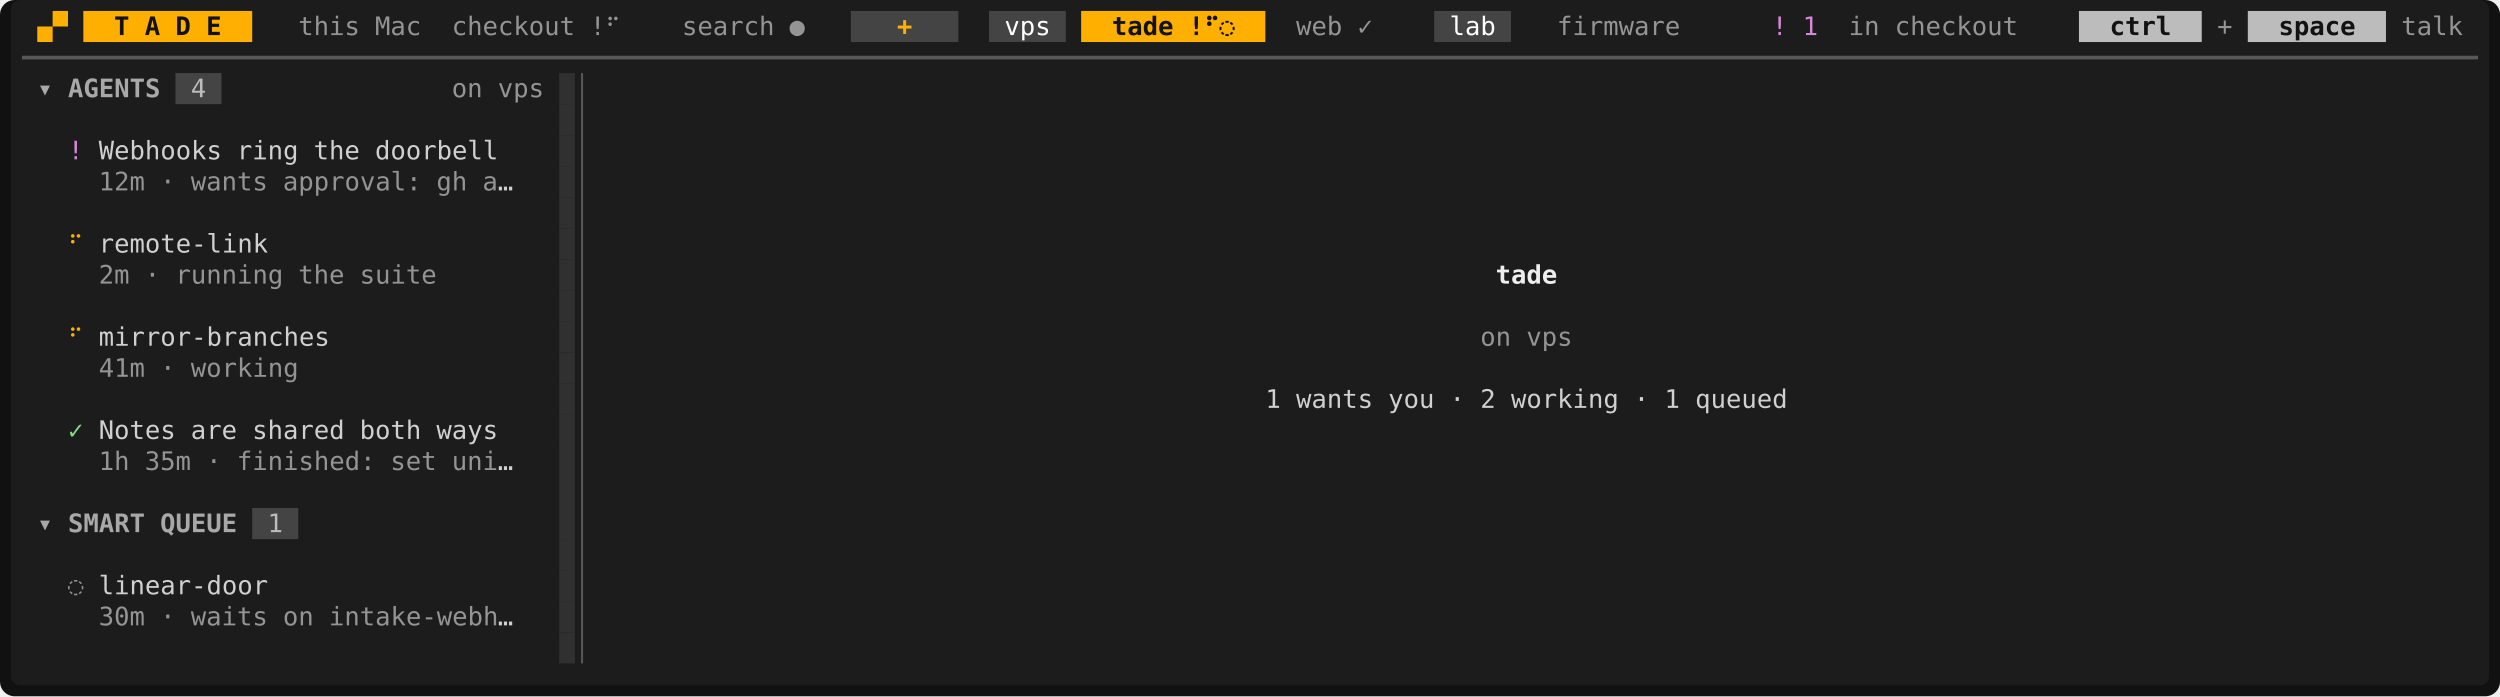
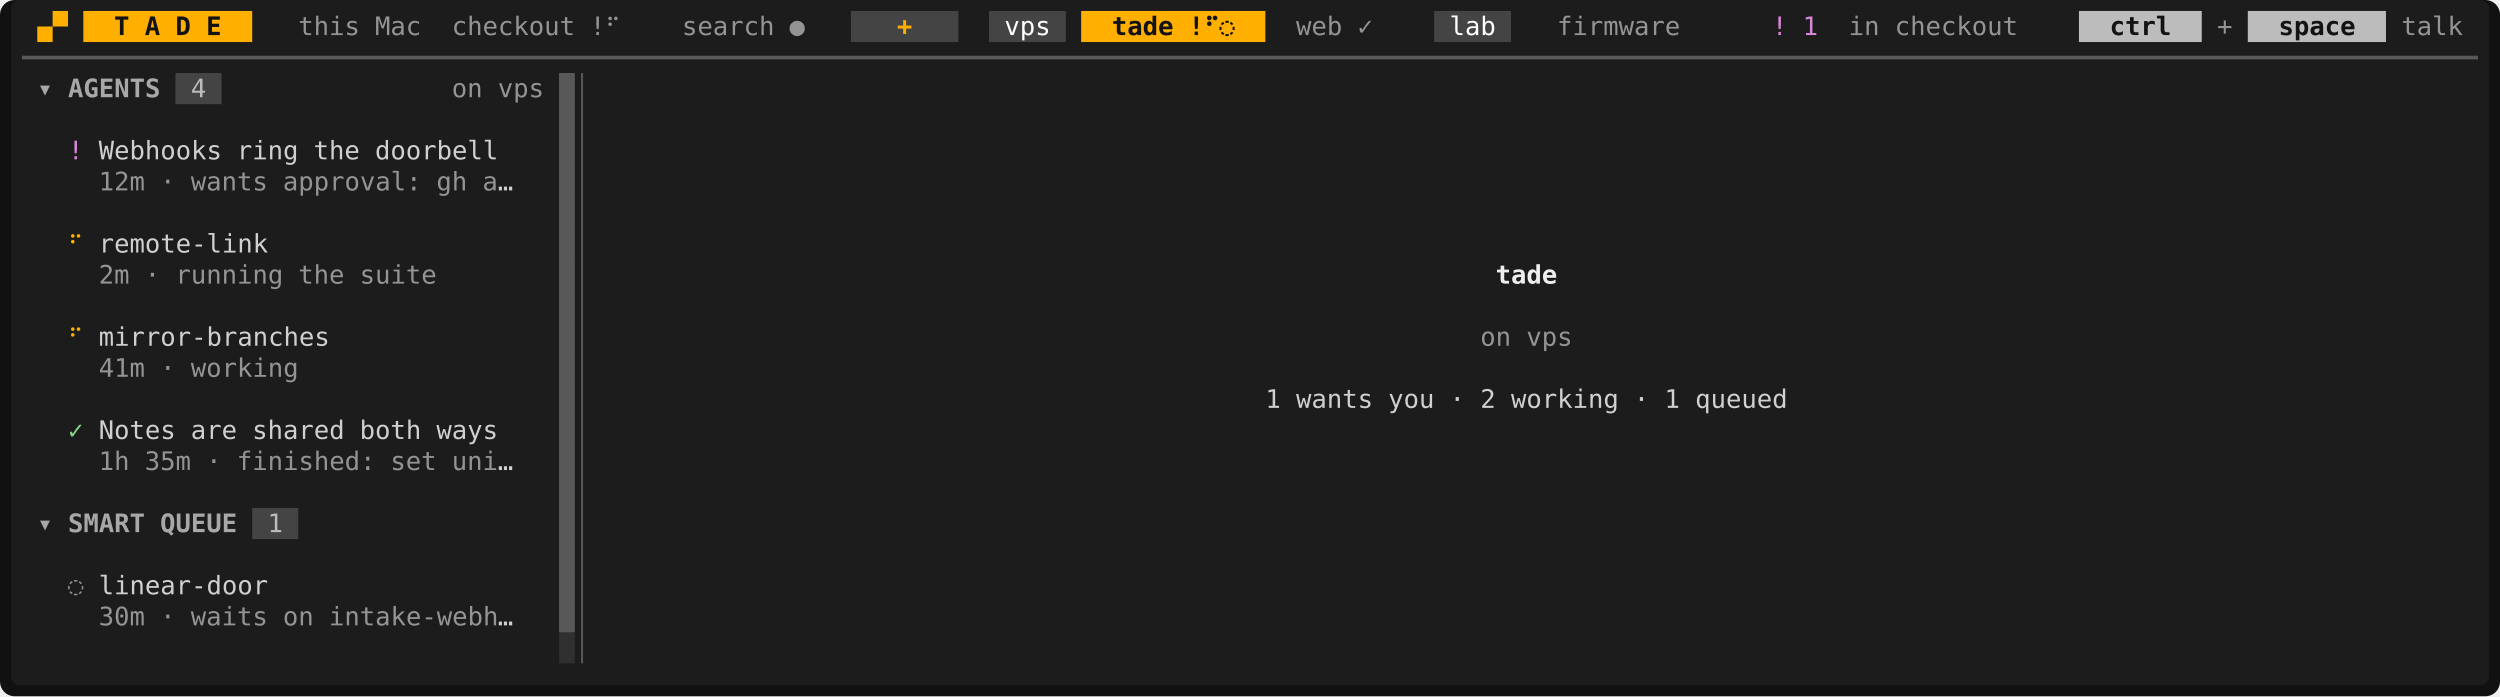
<svg xmlns="http://www.w3.org/2000/svg" viewBox="0 0 1368 381" width="1368" height="381" font-family="ui-monospace,SFMono-Regular,Menlo,Consolas,'DejaVu Sans Mono','Liberation Mono',monospace" font-size="14" role="img" aria-label="Tade">
  <rect width="1368" height="381" rx="8" fill="#111111" />
  <rect x="6" y="0" width="1356" height="375" rx="5" fill="#1c1c1c" />
  <rect x="45.6" y="6" width="92.4" height="17" fill="#ffaf00" />
  <rect x="465.6" y="6" width="58.8" height="17" fill="#444444" />
  <rect x="541.2" y="6" width="42" height="17" fill="#444444" />
  <rect x="591.6" y="6" width="100.8" height="17" fill="#ffaf00" />
  <rect x="784.8" y="6" width="42" height="17" fill="#444444" />
  <rect x="1137.6" y="6" width="67.2" height="17" fill="#bcbcbc" />
  <rect x="1230" y="6" width="75.6" height="17" fill="#bcbcbc" />
  <rect x="96" y="40" width="25.2" height="17" fill="#444444" />
-   <rect x="306" y="40" width="8.4" height="17" fill="#303030" />
-   <rect x="306" y="57" width="8.4" height="17" fill="#303030" />
-   <rect x="306" y="74" width="8.4" height="17" fill="#303030" />
-   <rect x="306" y="91" width="8.4" height="17" fill="#303030" />
-   <rect x="306" y="108" width="8.4" height="17" fill="#303030" />
-   <rect x="306" y="125" width="8.4" height="17" fill="#303030" />
-   <rect x="306" y="142" width="8.4" height="17" fill="#303030" />
-   <rect x="306" y="159" width="8.4" height="17" fill="#303030" />
-   <rect x="306" y="176" width="8.4" height="17" fill="#303030" />
-   <rect x="306" y="193" width="8.4" height="17" fill="#303030" />
-   <rect x="306" y="210" width="8.4" height="17" fill="#303030" />
-   <rect x="306" y="227" width="8.4" height="17" fill="#303030" />
-   <rect x="306" y="244" width="8.4" height="17" fill="#303030" />
-   <rect x="306" y="261" width="8.4" height="17" fill="#303030" />
+   <rect x="306" y="40" width="8.4" height="17" fill="#585858" />
+   <rect x="306" y="57" width="8.4" height="17" fill="#585858" />
+   <rect x="306" y="74" width="8.4" height="17" fill="#585858" />
+   <rect x="306" y="91" width="8.4" height="17" fill="#585858" />
+   <rect x="306" y="108" width="8.4" height="17" fill="#585858" />
+   <rect x="306" y="125" width="8.4" height="17" fill="#585858" />
+   <rect x="306" y="142" width="8.4" height="17" fill="#585858" />
+   <rect x="306" y="159" width="8.4" height="17" fill="#585858" />
+   <rect x="306" y="176" width="8.4" height="17" fill="#585858" />
+   <rect x="306" y="193" width="8.4" height="17" fill="#585858" />
+   <rect x="306" y="210" width="8.4" height="17" fill="#585858" />
+   <rect x="306" y="227" width="8.4" height="17" fill="#585858" />
+   <rect x="306" y="244" width="8.4" height="17" fill="#585858" />
+   <rect x="306" y="261" width="8.4" height="17" fill="#585858" />
  <rect x="138" y="278" width="25.2" height="17" fill="#444444" />
-   <rect x="306" y="278" width="8.4" height="17" fill="#303030" />
-   <rect x="306" y="295" width="8.4" height="17" fill="#303030" />
-   <rect x="306" y="312" width="8.4" height="17" fill="#303030" />
-   <rect x="306" y="329" width="8.4" height="17" fill="#303030" />
+   <rect x="306" y="278" width="8.4" height="17" fill="#585858" />
+   <rect x="306" y="295" width="8.4" height="17" fill="#585858" />
+   <rect x="306" y="312" width="8.4" height="17" fill="#585858" />
+   <rect x="306" y="329" width="8.4" height="17" fill="#585858" />
  <rect x="306" y="346" width="8.4" height="17" fill="#303030" />
  <rect x="20.4" y="14.5" width="8.4" height="8.5" fill="#ffaf00" />
  <rect x="28.8" y="6" width="8.4" height="8.5" fill="#ffaf00" />
-   <rect x="313.35" y="40" width="1.05" height="323" fill="#303030" />
+   <rect x="306" y="40" width="8.4" height="306" fill="#585858" />
+   <rect x="313.35" y="346" width="1.05" height="17" fill="#303030" />
  <line x1="12" y1="31.5" x2="1356" y2="31.5" stroke="#585858" stroke-width="2" />
  <line x1="318.5" y1="40" x2="318.5" y2="363" stroke="#585858" stroke-width="1.1" />
  <text x="62.4" y="19.2" textLength="8.4" lengthAdjust="spacingAndGlyphs" fill="#121212" font-weight="700">T</text>
  <text x="79.2" y="19.2" textLength="8.4" lengthAdjust="spacingAndGlyphs" fill="#121212" font-weight="700">A</text>
  <text x="96" y="19.2" textLength="8.4" lengthAdjust="spacingAndGlyphs" fill="#121212" font-weight="700">D</text>
  <text x="112.8" y="19.2" textLength="8.4" lengthAdjust="spacingAndGlyphs" fill="#121212" font-weight="700">E</text>
  <text x="163.2" y="19.2" textLength="33.6" lengthAdjust="spacingAndGlyphs" fill="#949494">this</text>
  <text x="205.2" y="19.2" textLength="25.2" lengthAdjust="spacingAndGlyphs" fill="#949494">Mac</text>
  <text x="247.2" y="19.2" textLength="67.2" lengthAdjust="spacingAndGlyphs" fill="#949494">checkout</text>
  <text x="322.8" y="19.2" textLength="16.8" lengthAdjust="spacingAndGlyphs" fill="#949494">!⠋</text>
  <text x="373.2" y="19.2" textLength="50.4" lengthAdjust="spacingAndGlyphs" fill="#949494">search</text>
  <text x="432" y="19.2" textLength="8.4" lengthAdjust="spacingAndGlyphs" fill="#949494">●</text>
  <text x="490.8" y="19.2" textLength="8.4" lengthAdjust="spacingAndGlyphs" fill="#ffaf00" font-weight="700">+</text>
  <text x="549.6" y="19.2" textLength="25.2" lengthAdjust="spacingAndGlyphs" fill="#ffffff">vps</text>
  <text x="608.4" y="19.2" textLength="33.6" lengthAdjust="spacingAndGlyphs" fill="#121212" font-weight="700">tade</text>
  <text x="650.4" y="19.2" textLength="25.2" lengthAdjust="spacingAndGlyphs" fill="#121212" font-weight="700">!⠋◌</text>
  <text x="709.2" y="19.2" textLength="25.2" lengthAdjust="spacingAndGlyphs" fill="#949494">web</text>
  <text x="742.8" y="19.2" textLength="8.4" lengthAdjust="spacingAndGlyphs" fill="#949494">✓</text>
  <text x="793.2" y="19.2" textLength="25.2" lengthAdjust="spacingAndGlyphs" fill="#ffffff">lab</text>
  <text x="852" y="19.2" textLength="67.2" lengthAdjust="spacingAndGlyphs" fill="#949494">firmware</text>
  <text x="969.6" y="19.2" textLength="8.4" lengthAdjust="spacingAndGlyphs" fill="#d787d7">!</text>
  <text x="986.4" y="19.2" textLength="8.4" lengthAdjust="spacingAndGlyphs" fill="#d787d7">1</text>
  <text x="1011.6" y="19.2" textLength="16.8" lengthAdjust="spacingAndGlyphs" fill="#949494">in</text>
  <text x="1036.8" y="19.2" textLength="67.2" lengthAdjust="spacingAndGlyphs" fill="#949494">checkout</text>
  <text x="1154.4" y="19.2" textLength="33.6" lengthAdjust="spacingAndGlyphs" fill="#121212" font-weight="700">ctrl</text>
  <text x="1213.2" y="19.2" textLength="8.4" lengthAdjust="spacingAndGlyphs" fill="#949494">+</text>
  <text x="1246.8" y="19.2" textLength="42" lengthAdjust="spacingAndGlyphs" fill="#121212" font-weight="700">space</text>
  <text x="1314" y="19.2" textLength="33.6" lengthAdjust="spacingAndGlyphs" fill="#949494">talk</text>
  <text x="20.4" y="53.2" textLength="8.4" lengthAdjust="spacingAndGlyphs" fill="#a8a8a8" font-weight="700">▾</text>
  <text x="37.2" y="53.2" textLength="50.4" lengthAdjust="spacingAndGlyphs" fill="#a8a8a8" font-weight="700">AGENTS</text>
  <text x="104.4" y="53.2" textLength="8.4" lengthAdjust="spacingAndGlyphs" fill="#bcbcbc">4</text>
  <text x="247.2" y="53.2" textLength="16.8" lengthAdjust="spacingAndGlyphs" fill="#949494">on</text>
  <text x="272.4" y="53.2" textLength="25.2" lengthAdjust="spacingAndGlyphs" fill="#949494">vps</text>
  <text x="37.2" y="87.2" textLength="8.4" lengthAdjust="spacingAndGlyphs" fill="#d787d7">!</text>
  <text x="54" y="87.2" textLength="67.2" lengthAdjust="spacingAndGlyphs" fill="#d0d0d0">Webhooks</text>
  <text x="129.6" y="87.2" textLength="33.6" lengthAdjust="spacingAndGlyphs" fill="#d0d0d0">ring</text>
  <text x="171.6" y="87.2" textLength="25.2" lengthAdjust="spacingAndGlyphs" fill="#d0d0d0">the</text>
  <text x="205.2" y="87.2" textLength="67.2" lengthAdjust="spacingAndGlyphs" fill="#d0d0d0">doorbell</text>
  <text x="54" y="104.2" textLength="25.2" lengthAdjust="spacingAndGlyphs" fill="#949494">12m</text>
  <text x="87.6" y="104.2" textLength="8.4" lengthAdjust="spacingAndGlyphs" fill="#949494">·</text>
  <text x="104.4" y="104.2" textLength="42" lengthAdjust="spacingAndGlyphs" fill="#949494">wants</text>
  <text x="154.8" y="104.2" textLength="75.6" lengthAdjust="spacingAndGlyphs" fill="#949494">approval:</text>
  <text x="238.8" y="104.2" textLength="16.8" lengthAdjust="spacingAndGlyphs" fill="#949494">gh</text>
  <text x="264" y="104.2" textLength="8.4" lengthAdjust="spacingAndGlyphs" fill="#949494">a</text>
  <text x="272.4" y="104.2" textLength="8.4" lengthAdjust="spacingAndGlyphs" fill="#d0d0d0">…</text>
  <text x="37.2" y="138.2" textLength="8.4" lengthAdjust="spacingAndGlyphs" fill="#ffaf00">⠋</text>
  <text x="54" y="138.2" textLength="92.4" lengthAdjust="spacingAndGlyphs" fill="#d0d0d0">remote-link</text>
  <text x="54" y="155.2" textLength="16.8" lengthAdjust="spacingAndGlyphs" fill="#949494">2m</text>
  <text x="79.2" y="155.2" textLength="8.4" lengthAdjust="spacingAndGlyphs" fill="#949494">·</text>
  <text x="96" y="155.2" textLength="58.8" lengthAdjust="spacingAndGlyphs" fill="#949494">running</text>
  <text x="163.2" y="155.2" textLength="25.2" lengthAdjust="spacingAndGlyphs" fill="#949494">the</text>
  <text x="196.8" y="155.2" textLength="42" lengthAdjust="spacingAndGlyphs" fill="#949494">suite</text>
  <text x="818.4" y="155.2" textLength="33.6" lengthAdjust="spacingAndGlyphs" fill="#eeeeee" font-weight="700">tade</text>
  <text x="37.2" y="189.2" textLength="8.4" lengthAdjust="spacingAndGlyphs" fill="#ffaf00">⠋</text>
  <text x="54" y="189.2" textLength="126" lengthAdjust="spacingAndGlyphs" fill="#d0d0d0">mirror-branches</text>
  <text x="810" y="189.2" textLength="16.8" lengthAdjust="spacingAndGlyphs" fill="#949494">on</text>
  <text x="835.2" y="189.2" textLength="25.2" lengthAdjust="spacingAndGlyphs" fill="#949494">vps</text>
  <text x="54" y="206.2" textLength="25.2" lengthAdjust="spacingAndGlyphs" fill="#949494">41m</text>
  <text x="87.6" y="206.2" textLength="8.4" lengthAdjust="spacingAndGlyphs" fill="#949494">·</text>
  <text x="104.4" y="206.2" textLength="58.8" lengthAdjust="spacingAndGlyphs" fill="#949494">working</text>
  <text x="692.4" y="223.2" textLength="8.4" lengthAdjust="spacingAndGlyphs" fill="#d0d0d0">1</text>
  <text x="709.2" y="223.2" textLength="42" lengthAdjust="spacingAndGlyphs" fill="#d0d0d0">wants</text>
  <text x="759.6" y="223.2" textLength="25.2" lengthAdjust="spacingAndGlyphs" fill="#d0d0d0">you</text>
  <text x="793.2" y="223.2" textLength="8.4" lengthAdjust="spacingAndGlyphs" fill="#d0d0d0">·</text>
  <text x="810" y="223.2" textLength="8.4" lengthAdjust="spacingAndGlyphs" fill="#d0d0d0">2</text>
  <text x="826.8" y="223.2" textLength="58.8" lengthAdjust="spacingAndGlyphs" fill="#d0d0d0">working</text>
  <text x="894" y="223.2" textLength="8.4" lengthAdjust="spacingAndGlyphs" fill="#d0d0d0">·</text>
  <text x="910.8" y="223.2" textLength="8.4" lengthAdjust="spacingAndGlyphs" fill="#d0d0d0">1</text>
  <text x="927.6" y="223.2" textLength="50.4" lengthAdjust="spacingAndGlyphs" fill="#d0d0d0">queued</text>
  <text x="37.2" y="240.2" textLength="8.4" lengthAdjust="spacingAndGlyphs" fill="#87d787">✓</text>
  <text x="54" y="240.2" textLength="42" lengthAdjust="spacingAndGlyphs" fill="#d0d0d0">Notes</text>
  <text x="104.4" y="240.2" textLength="25.2" lengthAdjust="spacingAndGlyphs" fill="#d0d0d0">are</text>
  <text x="138" y="240.2" textLength="50.4" lengthAdjust="spacingAndGlyphs" fill="#d0d0d0">shared</text>
  <text x="196.8" y="240.2" textLength="33.6" lengthAdjust="spacingAndGlyphs" fill="#d0d0d0">both</text>
  <text x="238.8" y="240.2" textLength="33.6" lengthAdjust="spacingAndGlyphs" fill="#d0d0d0">ways</text>
  <text x="54" y="257.2" textLength="16.8" lengthAdjust="spacingAndGlyphs" fill="#949494">1h</text>
  <text x="79.2" y="257.2" textLength="25.2" lengthAdjust="spacingAndGlyphs" fill="#949494">35m</text>
  <text x="112.8" y="257.2" textLength="8.4" lengthAdjust="spacingAndGlyphs" fill="#949494">·</text>
  <text x="129.6" y="257.2" textLength="75.6" lengthAdjust="spacingAndGlyphs" fill="#949494">finished:</text>
  <text x="213.6" y="257.2" textLength="25.2" lengthAdjust="spacingAndGlyphs" fill="#949494">set</text>
  <text x="247.2" y="257.2" textLength="25.2" lengthAdjust="spacingAndGlyphs" fill="#949494">uni</text>
  <text x="272.4" y="257.2" textLength="8.4" lengthAdjust="spacingAndGlyphs" fill="#d0d0d0">…</text>
  <text x="20.4" y="291.2" textLength="8.4" lengthAdjust="spacingAndGlyphs" fill="#a8a8a8" font-weight="700">▾</text>
  <text x="37.2" y="291.2" textLength="42" lengthAdjust="spacingAndGlyphs" fill="#a8a8a8" font-weight="700">SMART</text>
  <text x="87.6" y="291.2" textLength="42" lengthAdjust="spacingAndGlyphs" fill="#a8a8a8" font-weight="700">QUEUE</text>
  <text x="146.4" y="291.2" textLength="8.4" lengthAdjust="spacingAndGlyphs" fill="#bcbcbc">1</text>
  <text x="37.2" y="325.2" textLength="8.4" lengthAdjust="spacingAndGlyphs" fill="#949494">◌</text>
  <text x="54" y="325.2" textLength="92.4" lengthAdjust="spacingAndGlyphs" fill="#d0d0d0">linear-door</text>
  <text x="54" y="342.2" textLength="25.2" lengthAdjust="spacingAndGlyphs" fill="#949494">30m</text>
  <text x="87.6" y="342.2" textLength="8.4" lengthAdjust="spacingAndGlyphs" fill="#949494">·</text>
  <text x="104.4" y="342.2" textLength="42" lengthAdjust="spacingAndGlyphs" fill="#949494">waits</text>
  <text x="154.8" y="342.2" textLength="16.8" lengthAdjust="spacingAndGlyphs" fill="#949494">on</text>
  <text x="180" y="342.2" textLength="92.4" lengthAdjust="spacingAndGlyphs" fill="#949494">intake-webh</text>
  <text x="272.4" y="342.2" textLength="8.4" lengthAdjust="spacingAndGlyphs" fill="#d0d0d0">…</text>
</svg>
